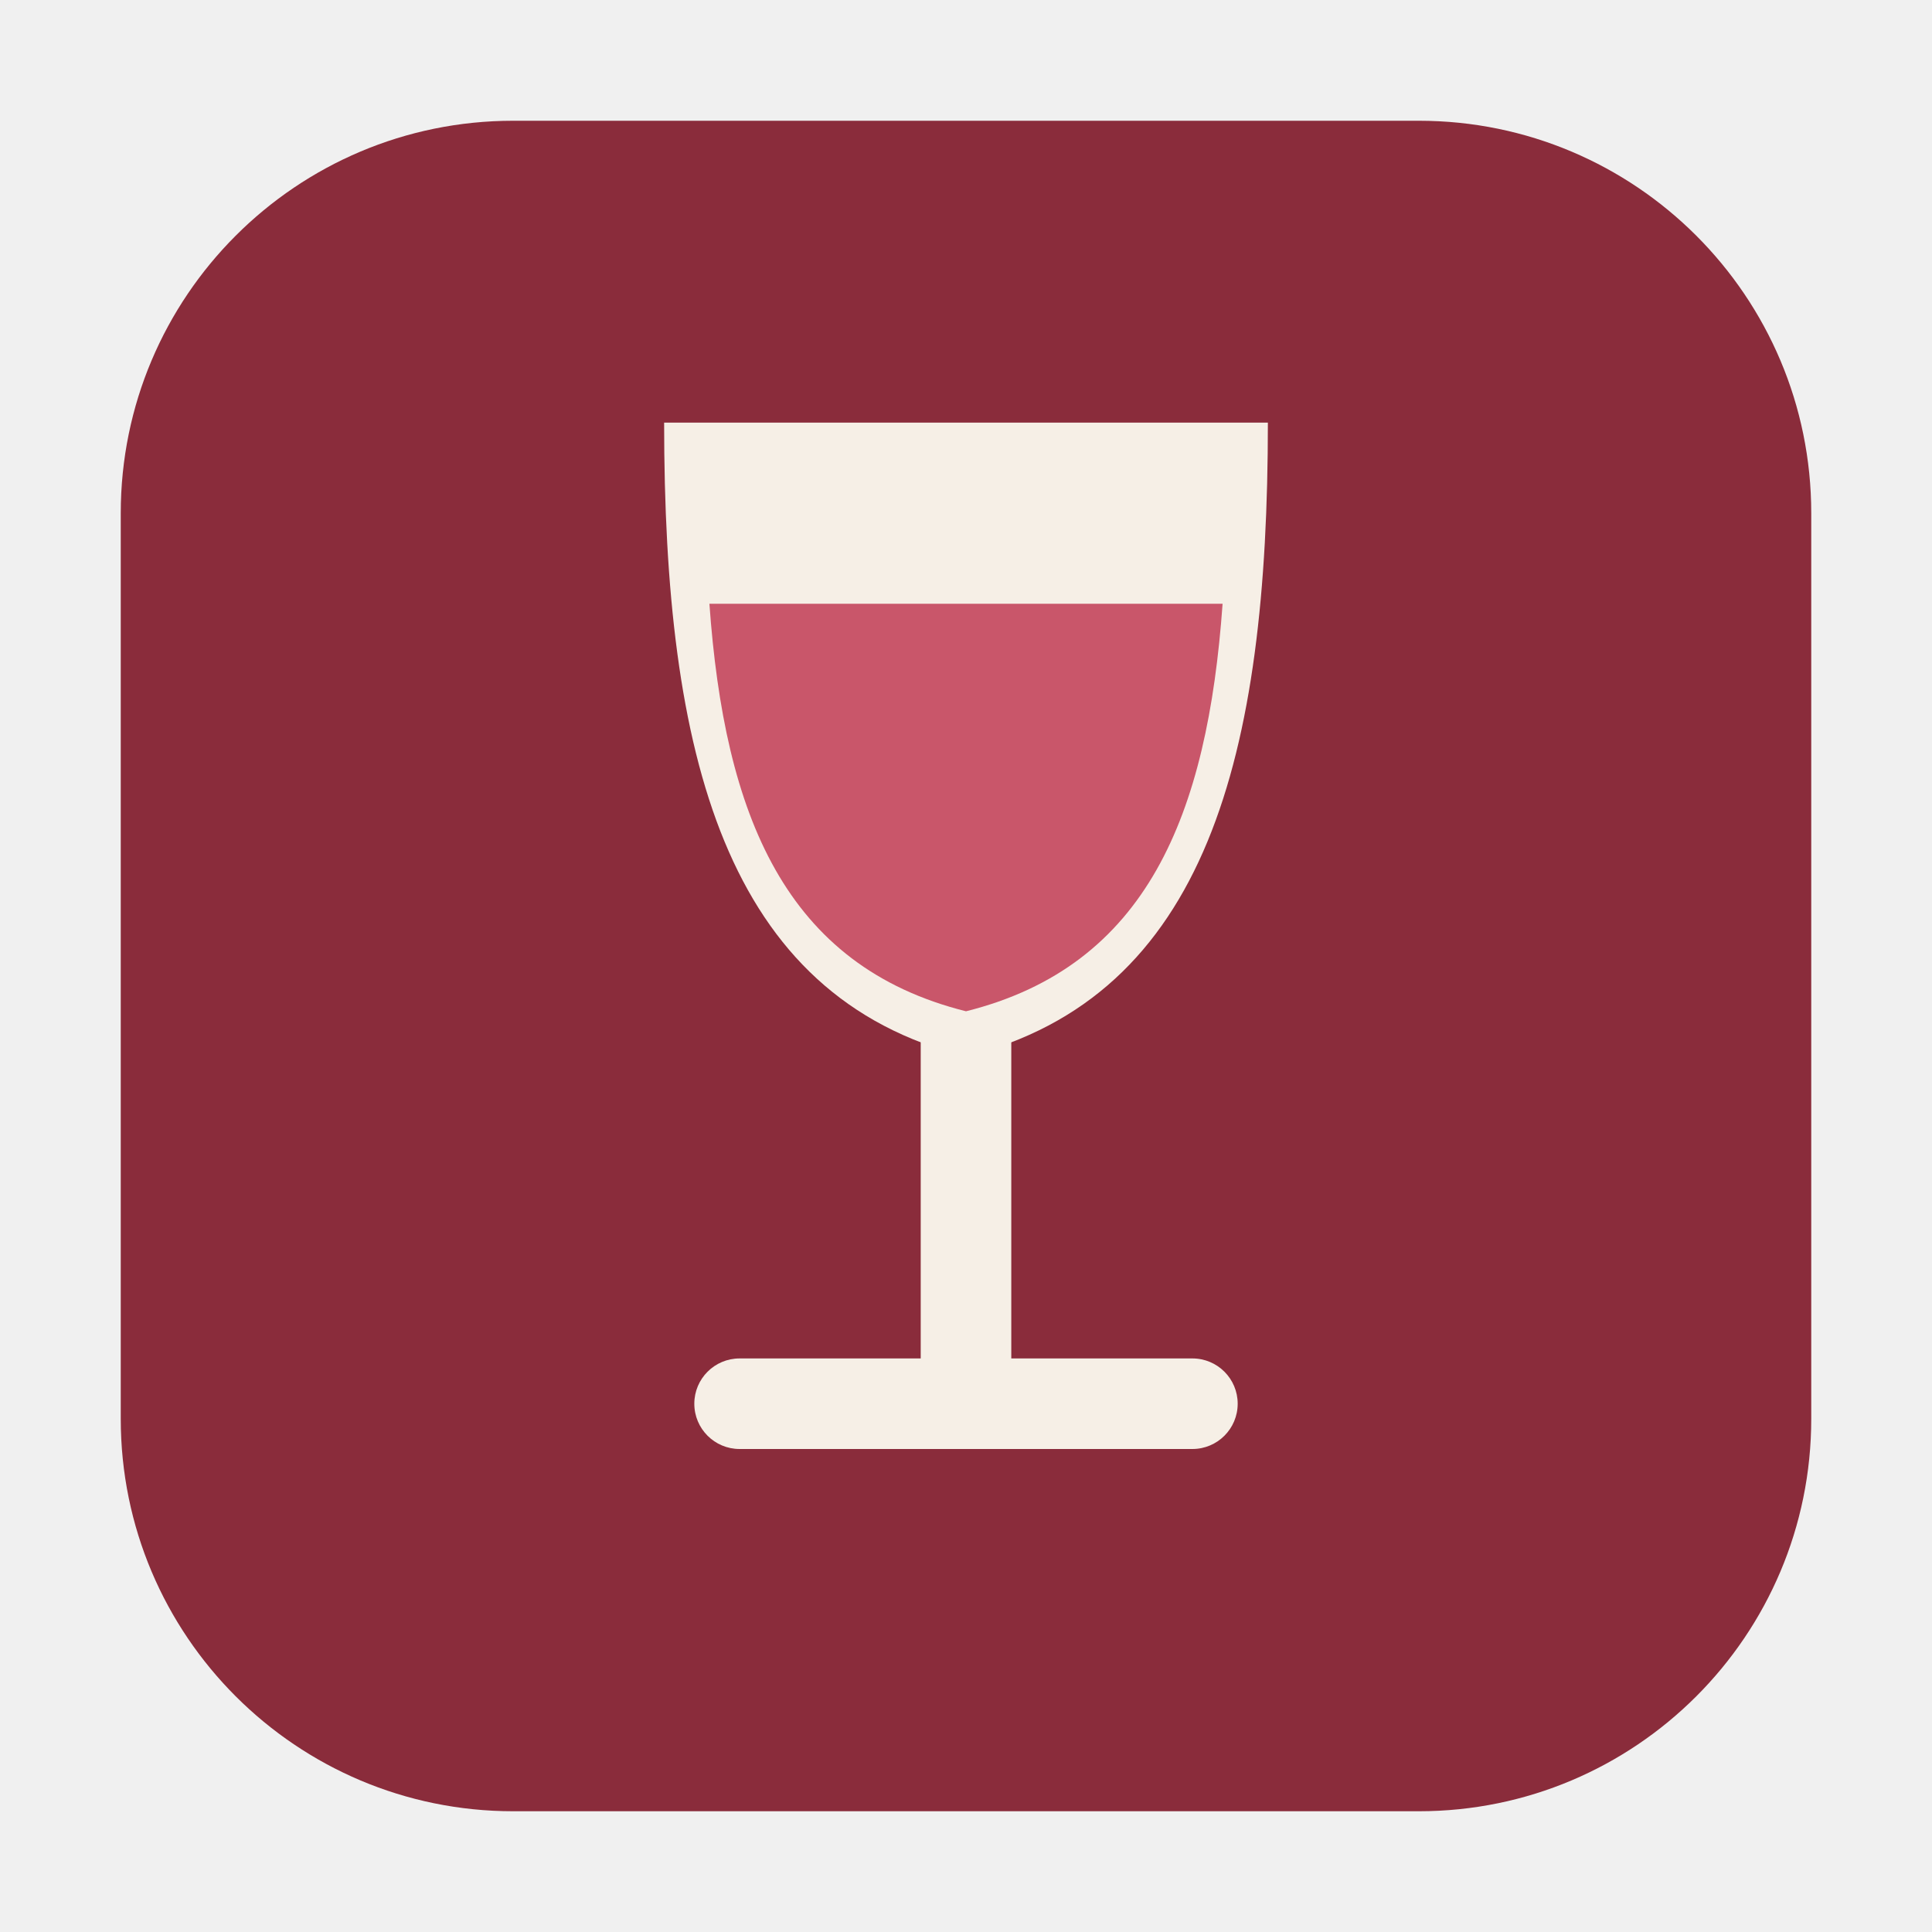
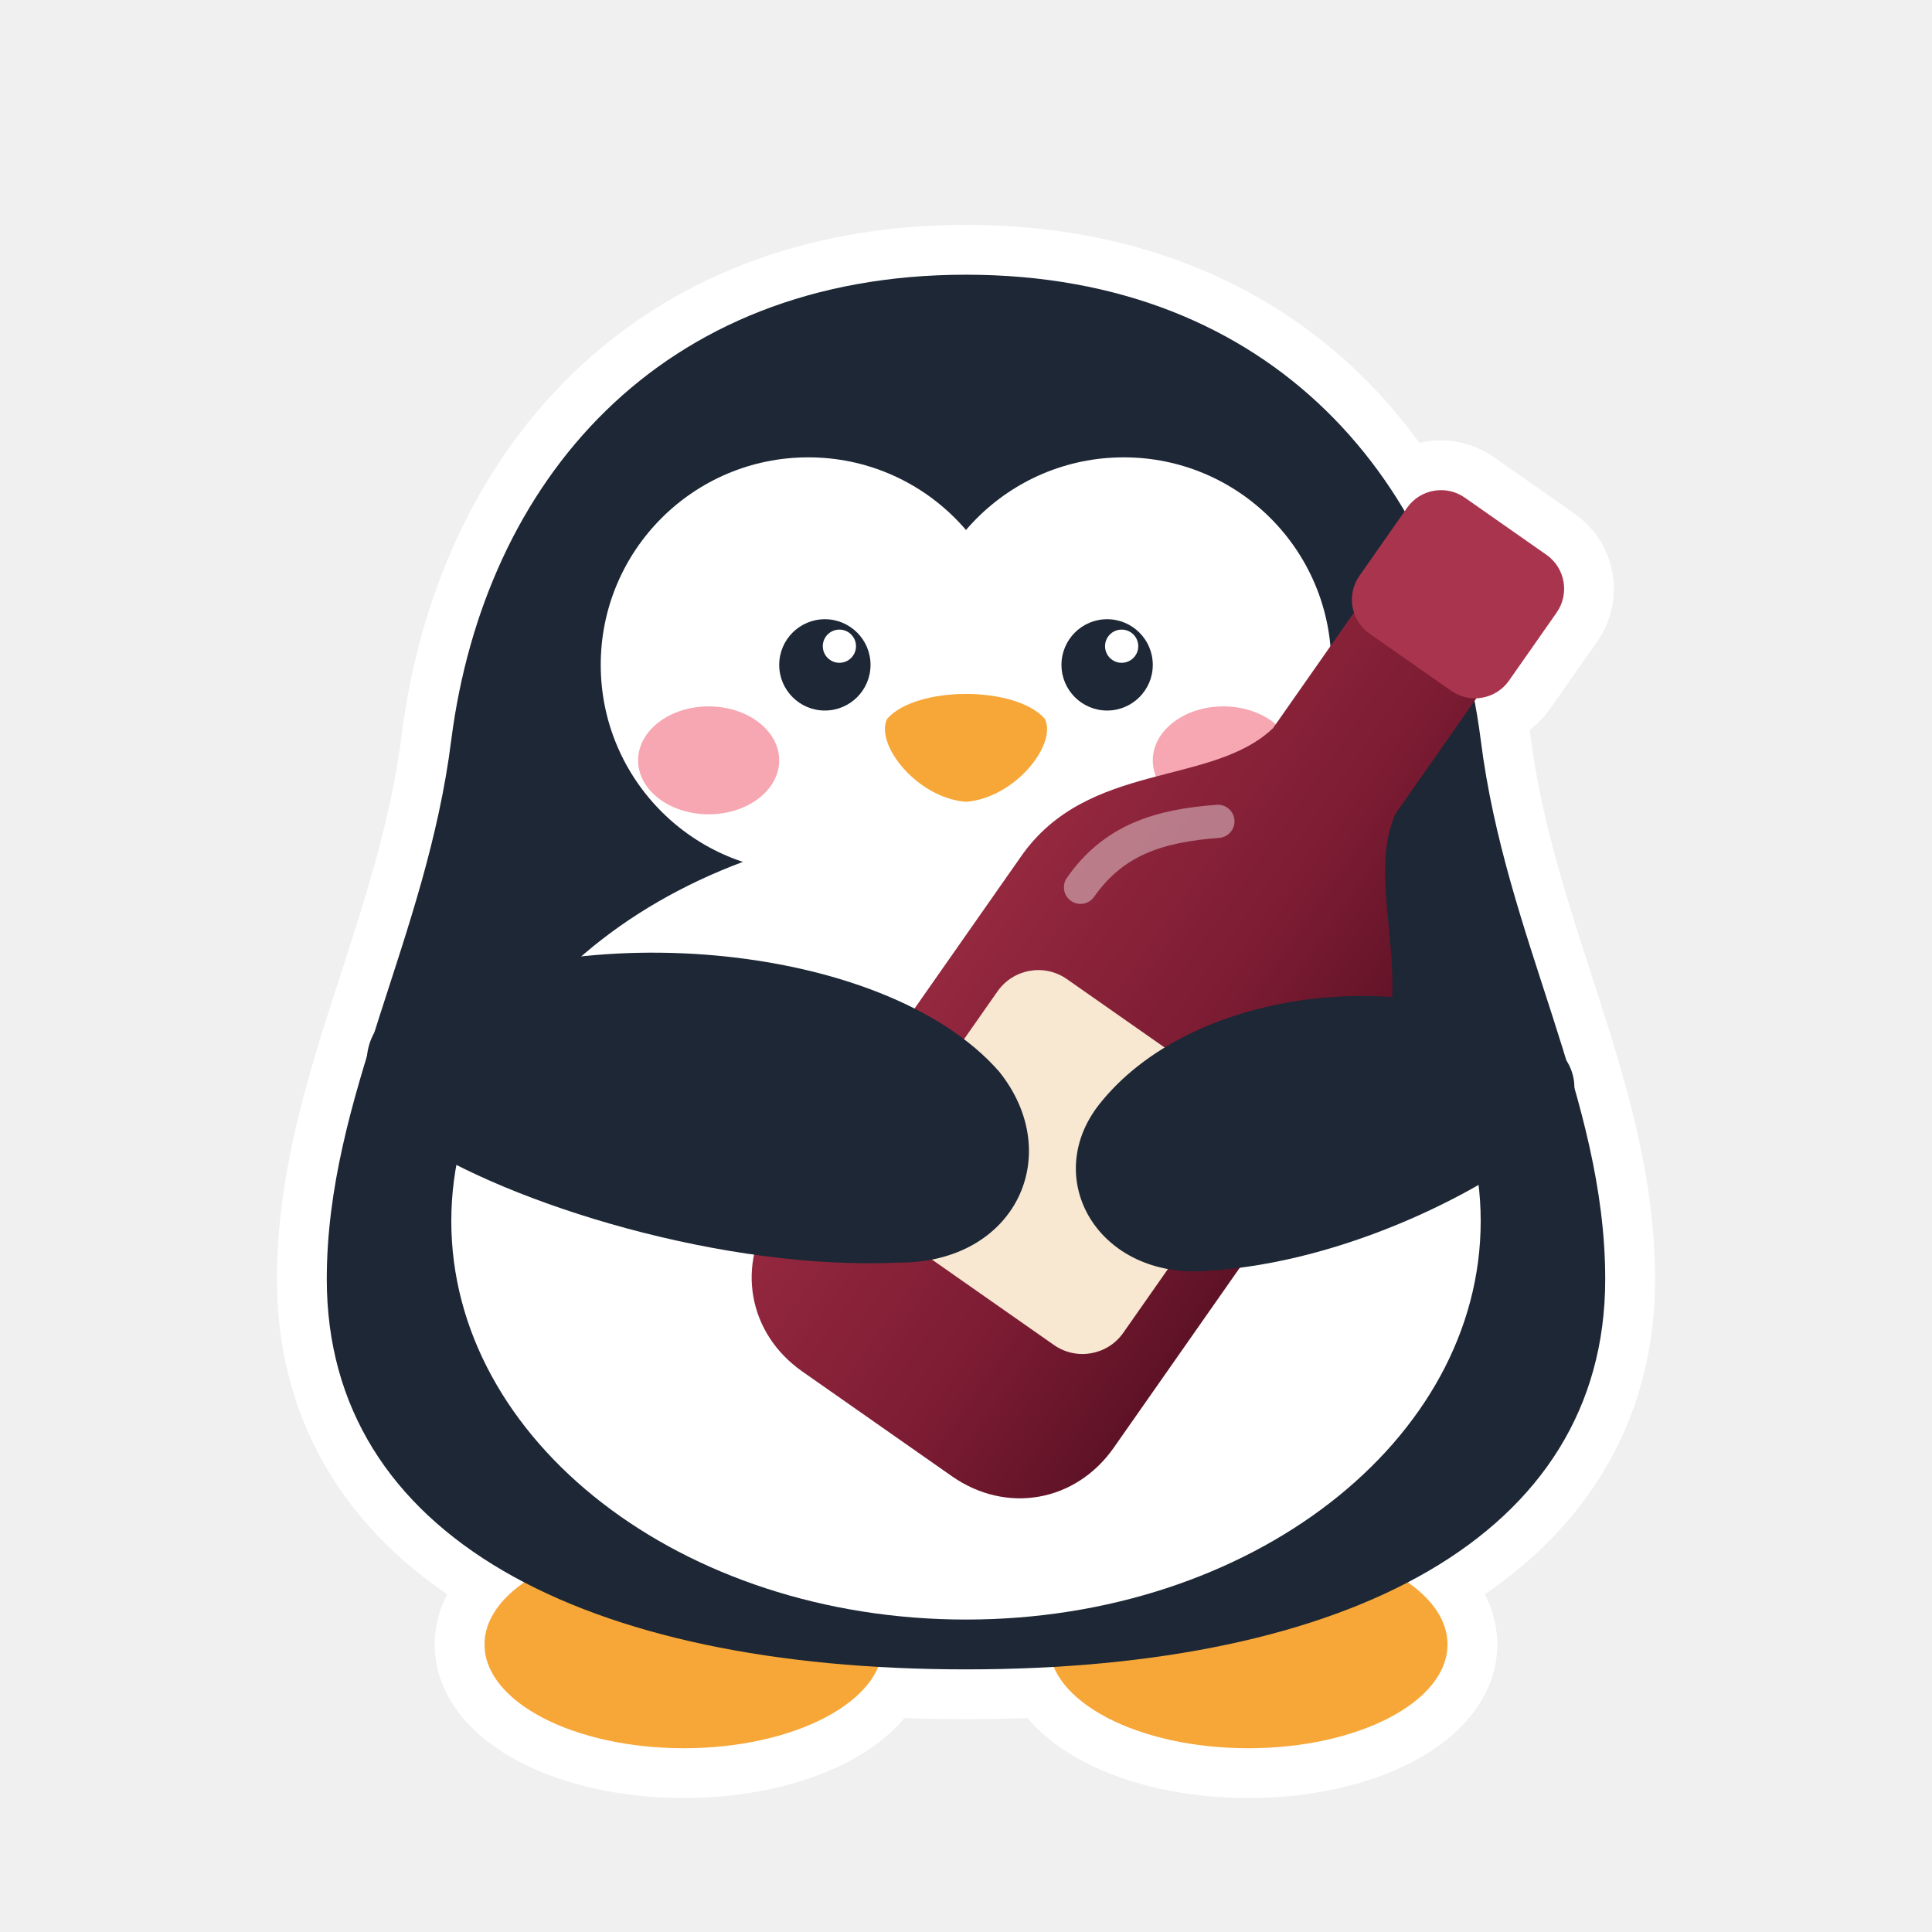
- <svg xmlns="http://www.w3.org/2000/svg" viewBox="0 0 128 128">
-   <rect x="8" y="8" width="112" height="112" rx="26" fill="#8a2c3b" />
-   <path d="M44 28h40c0 22-4 38-20 42-16-4-20-20-20-42z" fill="#f6efe6" />
-   <path d="M47 40h34c-1 14-5 24-17 27-12-3-16-13-17-27z" fill="#c9566a" />
-   <rect x="61" y="69" width="6" height="22" fill="#f6efe6" />
-   <rect x="46" y="90" width="36" height="6" rx="3" fill="#f6efe6" />
+ <svg xmlns="http://www.w3.org/2000/svg" width="512" height="512" viewBox="0 0 512 512">
+   <defs>
+     <linearGradient id="glass" x1="0" x2="1">
+       <stop offset="0" stop-color="#94283f" />
+       <stop offset=".6" stop-color="#7c1c33" />
+       <stop offset="1" stop-color="#5e1226" />
+     </linearGradient>
+   </defs>
+   <g transform="translate(256 262) scale(1.1) translate(-248 -262)">
+     <g fill="#fff" stroke="#fff" stroke-width="24" stroke-linejoin="round">
+       <ellipse cx="180" cy="420" rx="48" ry="25" />
+       <ellipse cx="316" cy="420" rx="48" ry="25" />
+       <path d="M248 90C322 90 364 140 372 202C378 250 402 288 402 332C402 394 340 426 248 426C156 426 94 394 94 332C94 288 118 250 124 202C132 140 174 90 248 90Z" />
+       <path d="M-50-4C-50-32-22-44-18-64V-120H18V-64C22-44 50-32 50-4V100C50 116 38 128 22 128H-22C-38 128-50 116-50 100Z" transform="translate(300 262) rotate(35)" />
+       <rect x="-22" y="-136" width="44" height="40" rx="10" transform="translate(300 262) rotate(35)" />
+     </g>
+     <g fill="#f7a738">
+       <ellipse cx="180" cy="420" rx="48" ry="25" />
+       <ellipse cx="316" cy="420" rx="48" ry="25" />
+     </g>
+     <path d="M248 90C322 90 364 140 372 202C378 250 402 288 402 332C402 394 340 426 248 426C156 426 94 394 94 332C94 288 118 250 124 202C132 140 174 90 248 90Z" fill="#1d2735" />
+     <g fill="#fff">
+       <circle cx="210" cy="184" r="50" />
+       <circle cx="286" cy="184" r="50" />
+       <ellipse cx="248" cy="318" rx="124" ry="96" />
+       <ellipse cx="248" cy="224" rx="44" ry="22" />
+     </g>
+     <g fill="#f6a7b2">
+       <ellipse cx="186" cy="207" rx="17" ry="13" />
+       <ellipse cx="310" cy="207" rx="17" ry="13" />
+     </g>
+     <g fill="#1d2735">
+       <circle cx="214" cy="184" r="11" />
+       <circle cx="282" cy="184" r="11" />
+     </g>
+     <g fill="#fff">
+       <circle cx="217.5" cy="179.5" r="4" />
+       <circle cx="285.5" cy="179.5" r="4" />
+     </g>
+     <path d="M229 197C236 189 260 189 267 197C270 203 260 216 248 217C236 216 226 203 229 197Z" fill="#f7a738" />
+     <g transform="translate(300 262) rotate(35)">
+       <path d="M-50-4C-50-32-22-44-18-64V-120H18V-64C22-44 50-32 50-4V100C50 116 38 128 22 128H-22C-38 128-50 116-50 100Z" fill="url(#glass)" />
+       <rect x="-22" y="-136" width="44" height="40" rx="10" fill="#a8354d" />
+       <rect x="-36" y="14" width="72" height="74" rx="12" fill="#f8e8d2" />
+       <path d="M-34-6C-34-20-27-29-16-38" fill="none" stroke="#fff" stroke-opacity=".4" stroke-width="8" stroke-linecap="round" />
+     </g>
+     <path d="M110 268C150 244 228 250 256 282C272 302 260 328 232 328C190 330 138 314 114 298C102 290 100 274 110 268Z" fill="#1d2735" />
+     <path d="M386 274C354 256 302 262 280 290C266 308 280 332 306 330C340 328 374 310 388 298C398 290 396 278 386 274Z" fill="#1d2735" />
+   </g>
</svg>
